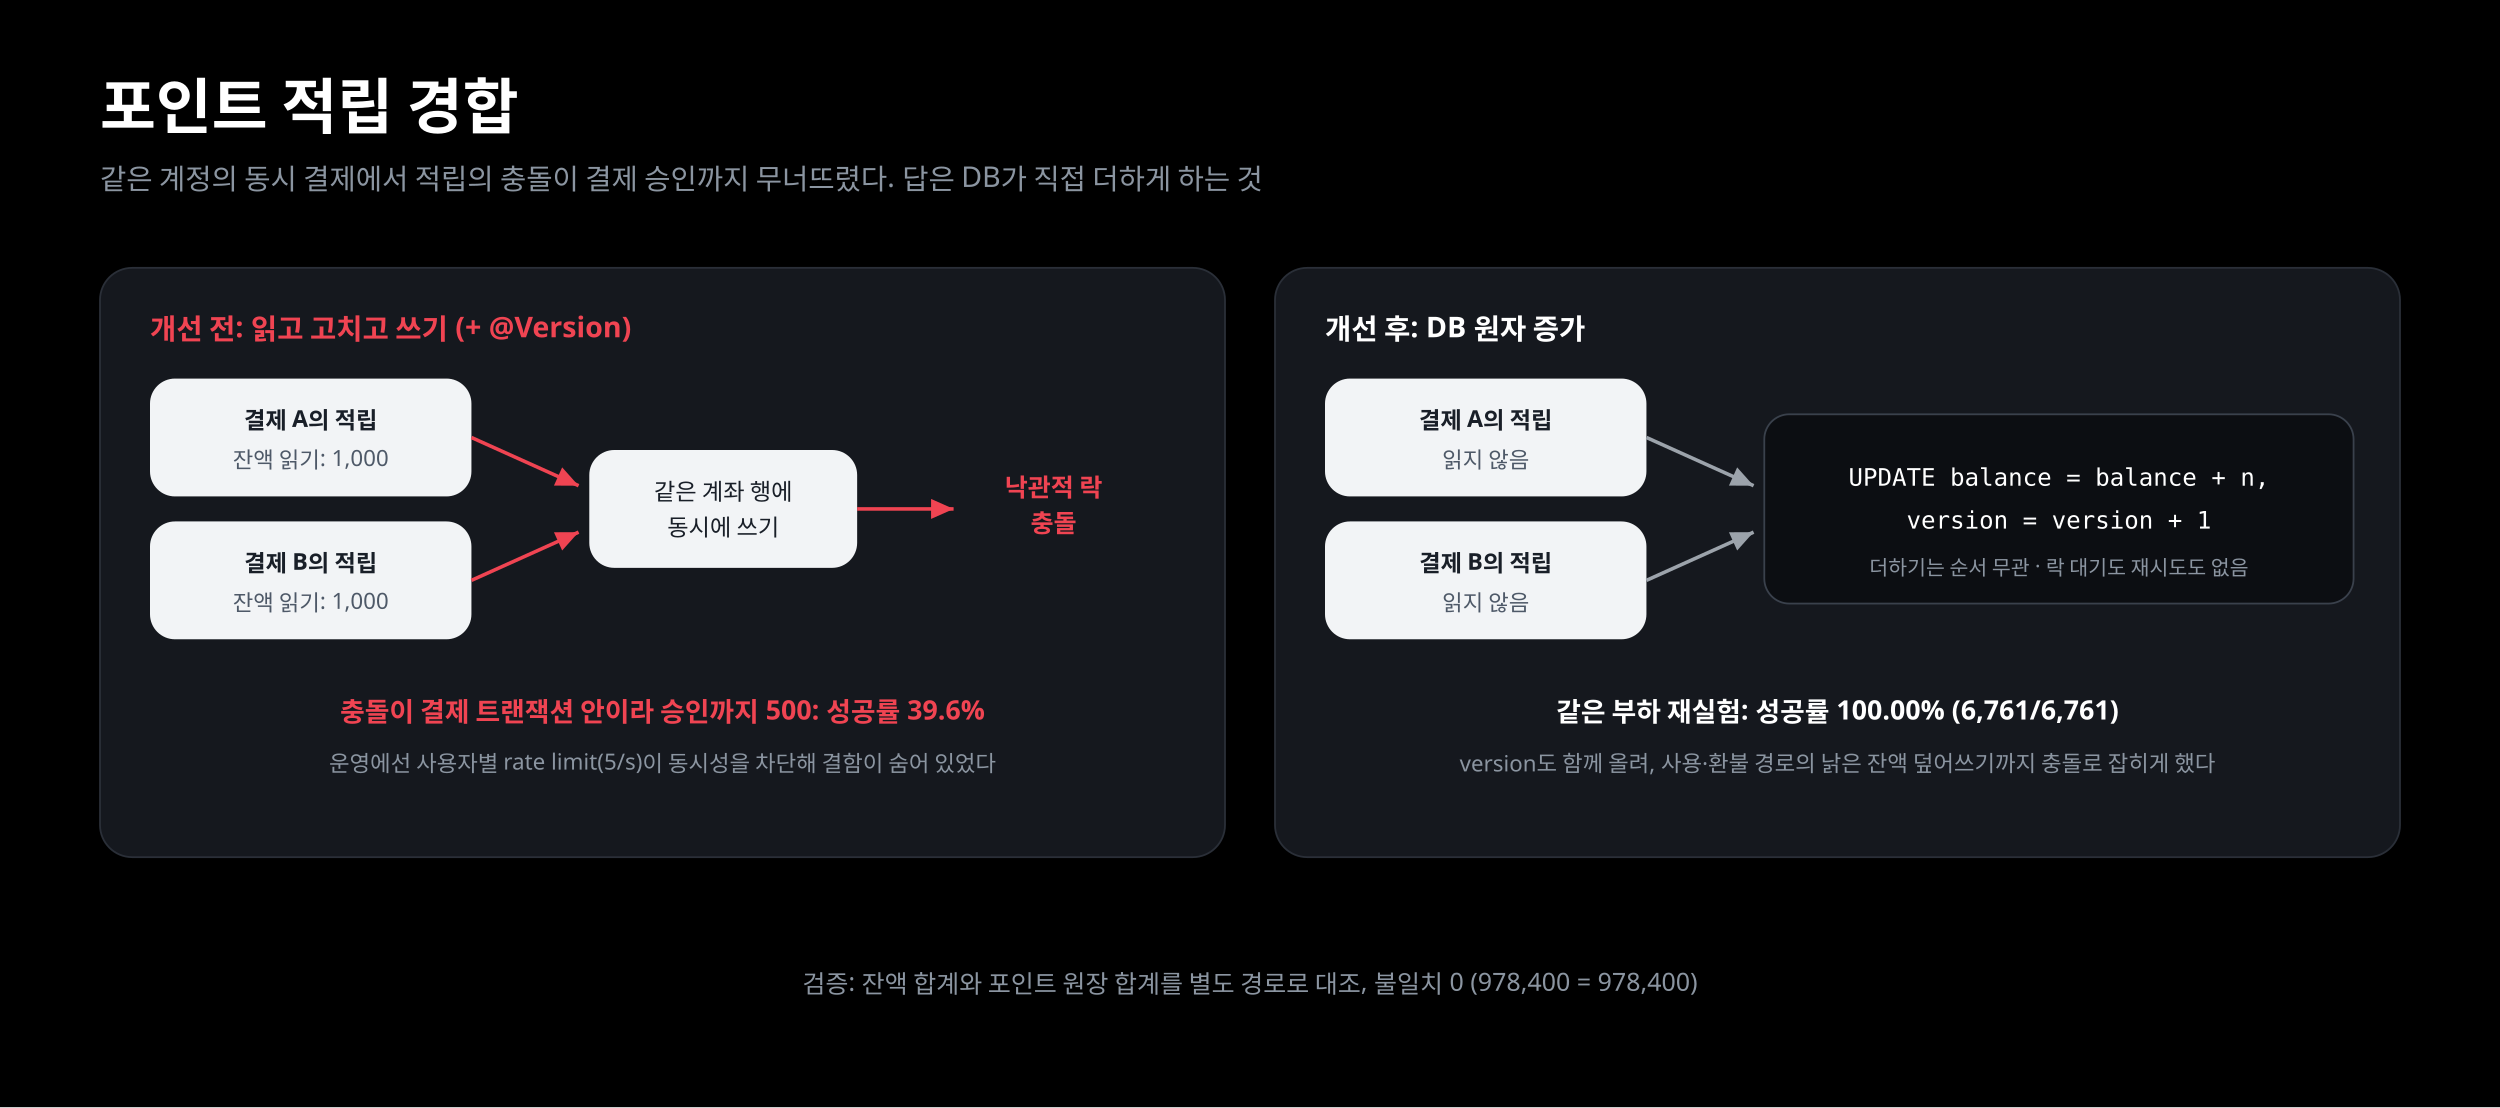
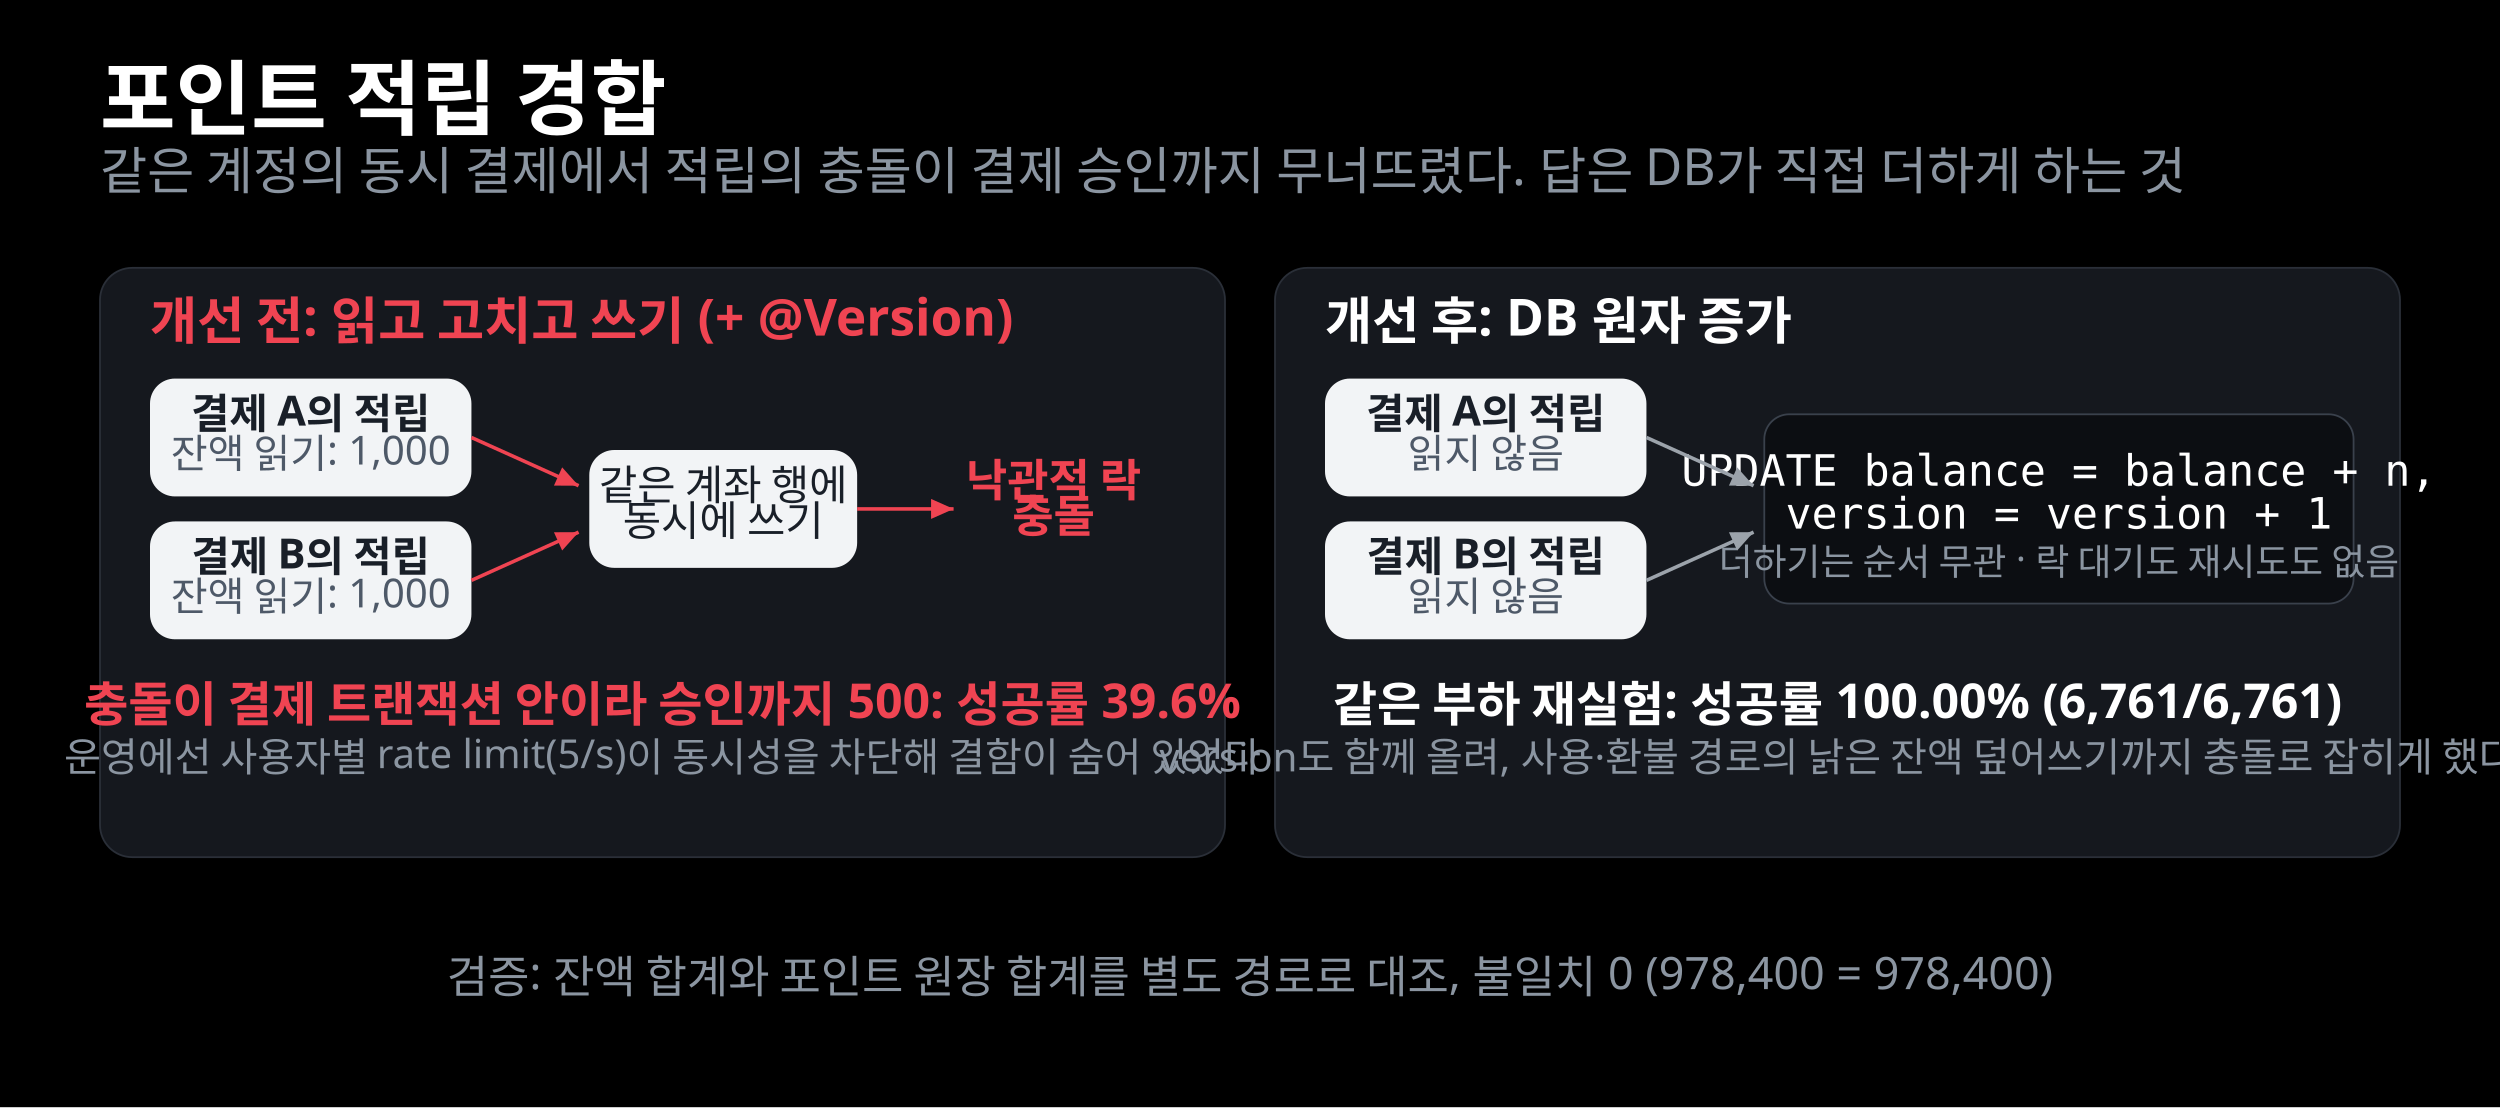
<svg xmlns="http://www.w3.org/2000/svg" width="1400" height="620" viewBox="0 0 1400 620" font-family="Pretendard, 'Apple SD Gothic Neo', sans-serif">
  <defs>
    <marker id="cw" viewBox="0 0 10 10" refX="9" refY="5" markerWidth="7" markerHeight="7" orient="auto-start-reverse">
      <path d="M 0 1 L 9 5 L 0 9 z" fill="#9CA3AB" />
    </marker>
    <marker id="cr" viewBox="0 0 10 10" refX="9" refY="5" markerWidth="7" markerHeight="7" orient="auto-start-reverse">
      <path d="M 0 1 L 9 5 L 0 9 z" fill="#F04452" />
    </marker>
  </defs>
  <rect width="1400" height="620" fill="#000000" />
-   <text x="56" y="72" font-size="34" font-weight="800" fill="#FFFFFF">포인트 적립 경합</text>
-   <text x="56" y="106" font-size="16" fill="#8B95A1">같은 계정의 동시 결제에서 적립의 충돌이 결제 승인까지 무너뜨렸다. 답은 DB가 직접 더하게 하는 것</text>
+   <text x="56" y="72" font-size="46" font-weight="800" fill="#FFFFFF">포인트 적립 경합</text>
+   <text x="56" y="106" font-size="28.7" fill="#8B95A1">같은 계정의 동시 결제에서 적립의 충돌이 결제 승인까지 무너뜨렸다. 답은 DB가 직접 더하게 하는 것</text>
  <rect x="56" y="150" width="630" height="330" rx="18" fill="#15181E" stroke="#2A2F38" />
-   <text x="84" y="190" font-size="16" font-weight="700" fill="#F04452">개선 전: 읽고 고치고 쓰기 (+ @Version)</text>
+   <text x="84" y="190" font-size="28.7" font-weight="700" fill="#F04452">개선 전: 읽고 고치고 쓰기 (+ @Version)</text>
  <g text-anchor="middle">
    <rect x="84" y="212" width="180" height="66" rx="14" fill="#F2F4F6" />
-     <text x="174" y="240" font-size="13" font-weight="700" fill="#191F28">결제 A의 적립</text>
-     <text x="174" y="262" font-size="12.5" fill="#4E5968">잔액 읽기: 1,000</text>
+     <text x="174" y="240" font-size="23.32" font-weight="700" fill="#191F28">결제 A의 적립</text>
+     <text x="174" y="262" font-size="22.43" fill="#4E5968">잔액 읽기: 1,000</text>
    <rect x="84" y="292" width="180" height="66" rx="14" fill="#F2F4F6" />
-     <text x="174" y="320" font-size="13" font-weight="700" fill="#191F28">결제 B의 적립</text>
-     <text x="174" y="342" font-size="12.5" fill="#4E5968">잔액 읽기: 1,000</text>
+     <text x="174" y="320" font-size="23.32" font-weight="700" fill="#191F28">결제 B의 적립</text>
+     <text x="174" y="342" font-size="22.43" fill="#4E5968">잔액 읽기: 1,000</text>
    <rect x="330" y="252" width="150" height="66" rx="14" fill="#F2F4F6" />
-     <text x="405" y="280" font-size="13" fill="#191F28">같은 계좌 행에</text>
-     <text x="405" y="300" font-size="13" fill="#191F28">동시에 쓰기</text>
+     <text x="405" y="280" font-size="23.32" fill="#191F28">같은 계좌 행에</text>
+     <text x="405" y="300" font-size="23.32" fill="#191F28">동시에 쓰기</text>
  </g>
  <line x1="264" y1="245" x2="324" y2="272" stroke="#F04452" stroke-width="2" marker-end="url(#cr)" />
  <line x1="264" y1="325" x2="324" y2="298" stroke="#F04452" stroke-width="2" marker-end="url(#cr)" />
  <line x1="480" y1="285" x2="534" y2="285" stroke="#F04452" stroke-width="2" marker-end="url(#cr)" />
-   <text x="590" y="278" font-size="14" font-weight="700" fill="#F04452" text-anchor="middle">낙관적 락</text>
-   <text x="590" y="298" font-size="14" font-weight="700" fill="#F04452" text-anchor="middle">충돌</text>
-   <text x="371" y="404" font-size="15" font-weight="700" fill="#F04452" text-anchor="middle">충돌이 결제 트랜잭션 안이라 승인까지 500: 성공률 39.6%</text>
-   <text x="371" y="432" font-size="12.5" fill="#8B95A1" text-anchor="middle">운영에선 사용자별 rate limit(5/s)이 동시성을 차단해 결함이 숨어 있었다</text>
+   <text x="590" y="278" font-size="25.12" font-weight="700" fill="#F04452" text-anchor="middle">낙관적 락</text>
+   <text x="590" y="298" font-size="25.12" font-weight="700" fill="#F04452" text-anchor="middle">충돌</text>
+   <text x="371" y="404" font-size="26.91" font-weight="700" fill="#F04452" text-anchor="middle">충돌이 결제 트랜잭션 안이라 승인까지 500: 성공률 39.6%</text>
+   <text x="371" y="432" font-size="22.43" fill="#8B95A1" text-anchor="middle">운영에선 사용자별 rate limit(5/s)이 동시성을 차단해 결함이 숨어 있었다</text>
  <rect x="714" y="150" width="630" height="330" rx="18" fill="#15181E" stroke="#2A2F38" />
-   <text x="742" y="190" font-size="16" font-weight="700" fill="#FFFFFF">개선 후: DB 원자 증가</text>
+   <text x="742" y="190" font-size="28.7" font-weight="700" fill="#FFFFFF">개선 후: DB 원자 증가</text>
  <g text-anchor="middle">
    <rect x="742" y="212" width="180" height="66" rx="14" fill="#F2F4F6" />
-     <text x="832" y="240" font-size="13" font-weight="700" fill="#191F28">결제 A의 적립</text>
-     <text x="832" y="262" font-size="12.5" fill="#4E5968">읽지 않음</text>
+     <text x="832" y="240" font-size="23.32" font-weight="700" fill="#191F28">결제 A의 적립</text>
+     <text x="832" y="262" font-size="22.43" fill="#4E5968">읽지 않음</text>
    <rect x="742" y="292" width="180" height="66" rx="14" fill="#F2F4F6" />
-     <text x="832" y="320" font-size="13" font-weight="700" fill="#191F28">결제 B의 적립</text>
-     <text x="832" y="342" font-size="12.5" fill="#4E5968">읽지 않음</text>
+     <text x="832" y="320" font-size="23.32" font-weight="700" fill="#191F28">결제 B의 적립</text>
+     <text x="832" y="342" font-size="22.43" fill="#4E5968">읽지 않음</text>
    <rect x="988" y="232" width="330" height="106" rx="14" fill="#0C0E12" stroke="#3A414C" />
-     <text x="1153" y="272" font-size="13.5" font-family="ui-monospace, Menlo, monospace" fill="#FFFFFF">UPDATE balance = balance + n,</text>
-     <text x="1153" y="296" font-size="13.5" font-family="ui-monospace, Menlo, monospace" fill="#FFFFFF">       version = version + 1</text>
-     <text x="1153" y="322" font-size="11.5" fill="#8B95A1">더하기는 순서 무관 · 락 대기도 재시도도 없음</text>
+     <text x="1153" y="272" font-size="24.22" font-family="ui-monospace, Menlo, monospace" fill="#FFFFFF">UPDATE balance = balance + n,</text>
+     <text x="1153" y="296" font-size="24.22" font-family="ui-monospace, Menlo, monospace" fill="#FFFFFF">       version = version + 1</text>
+     <text x="1153" y="322" font-size="20.63" fill="#8B95A1">더하기는 순서 무관 · 락 대기도 재시도도 없음</text>
  </g>
  <line x1="922" y1="245" x2="982" y2="272" stroke="#9CA3AB" stroke-width="2" marker-end="url(#cw)" />
  <line x1="922" y1="325" x2="982" y2="298" stroke="#9CA3AB" stroke-width="2" marker-end="url(#cw)" />
-   <text x="1029" y="404" font-size="15" font-weight="700" fill="#FFFFFF" text-anchor="middle">같은 부하 재실험: 성공률 100.00% (6,761/6,761)</text>
-   <text x="1029" y="432" font-size="12.5" fill="#8B95A1" text-anchor="middle">version도 함께 올려, 사용·환불 경로의 낡은 잔액 덮어쓰기까지 충돌로 잡히게 했다</text>
-   <text x="700" y="556" font-size="14" fill="#8B95A1" text-anchor="middle">검증: 잔액 합계와 포인트 원장 합계를 별도 경로로 대조, 불일치 0 (978,400 = 978,400)</text>
+   <text x="1029" y="404" font-size="26.91" font-weight="700" fill="#FFFFFF" text-anchor="middle">같은 부하 재실험: 성공률 100.00% (6,761/6,761)</text>
+   <text x="1029" y="432" font-size="22.43" fill="#8B95A1" text-anchor="middle">version도 함께 올려, 사용·환불 경로의 낡은 잔액 덮어쓰기까지 충돌로 잡히게 했다</text>
+   <text x="700" y="556" font-size="25.12" fill="#8B95A1" text-anchor="middle">검증: 잔액 합계와 포인트 원장 합계를 별도 경로로 대조, 불일치 0 (978,400 = 978,400)</text>
</svg>
